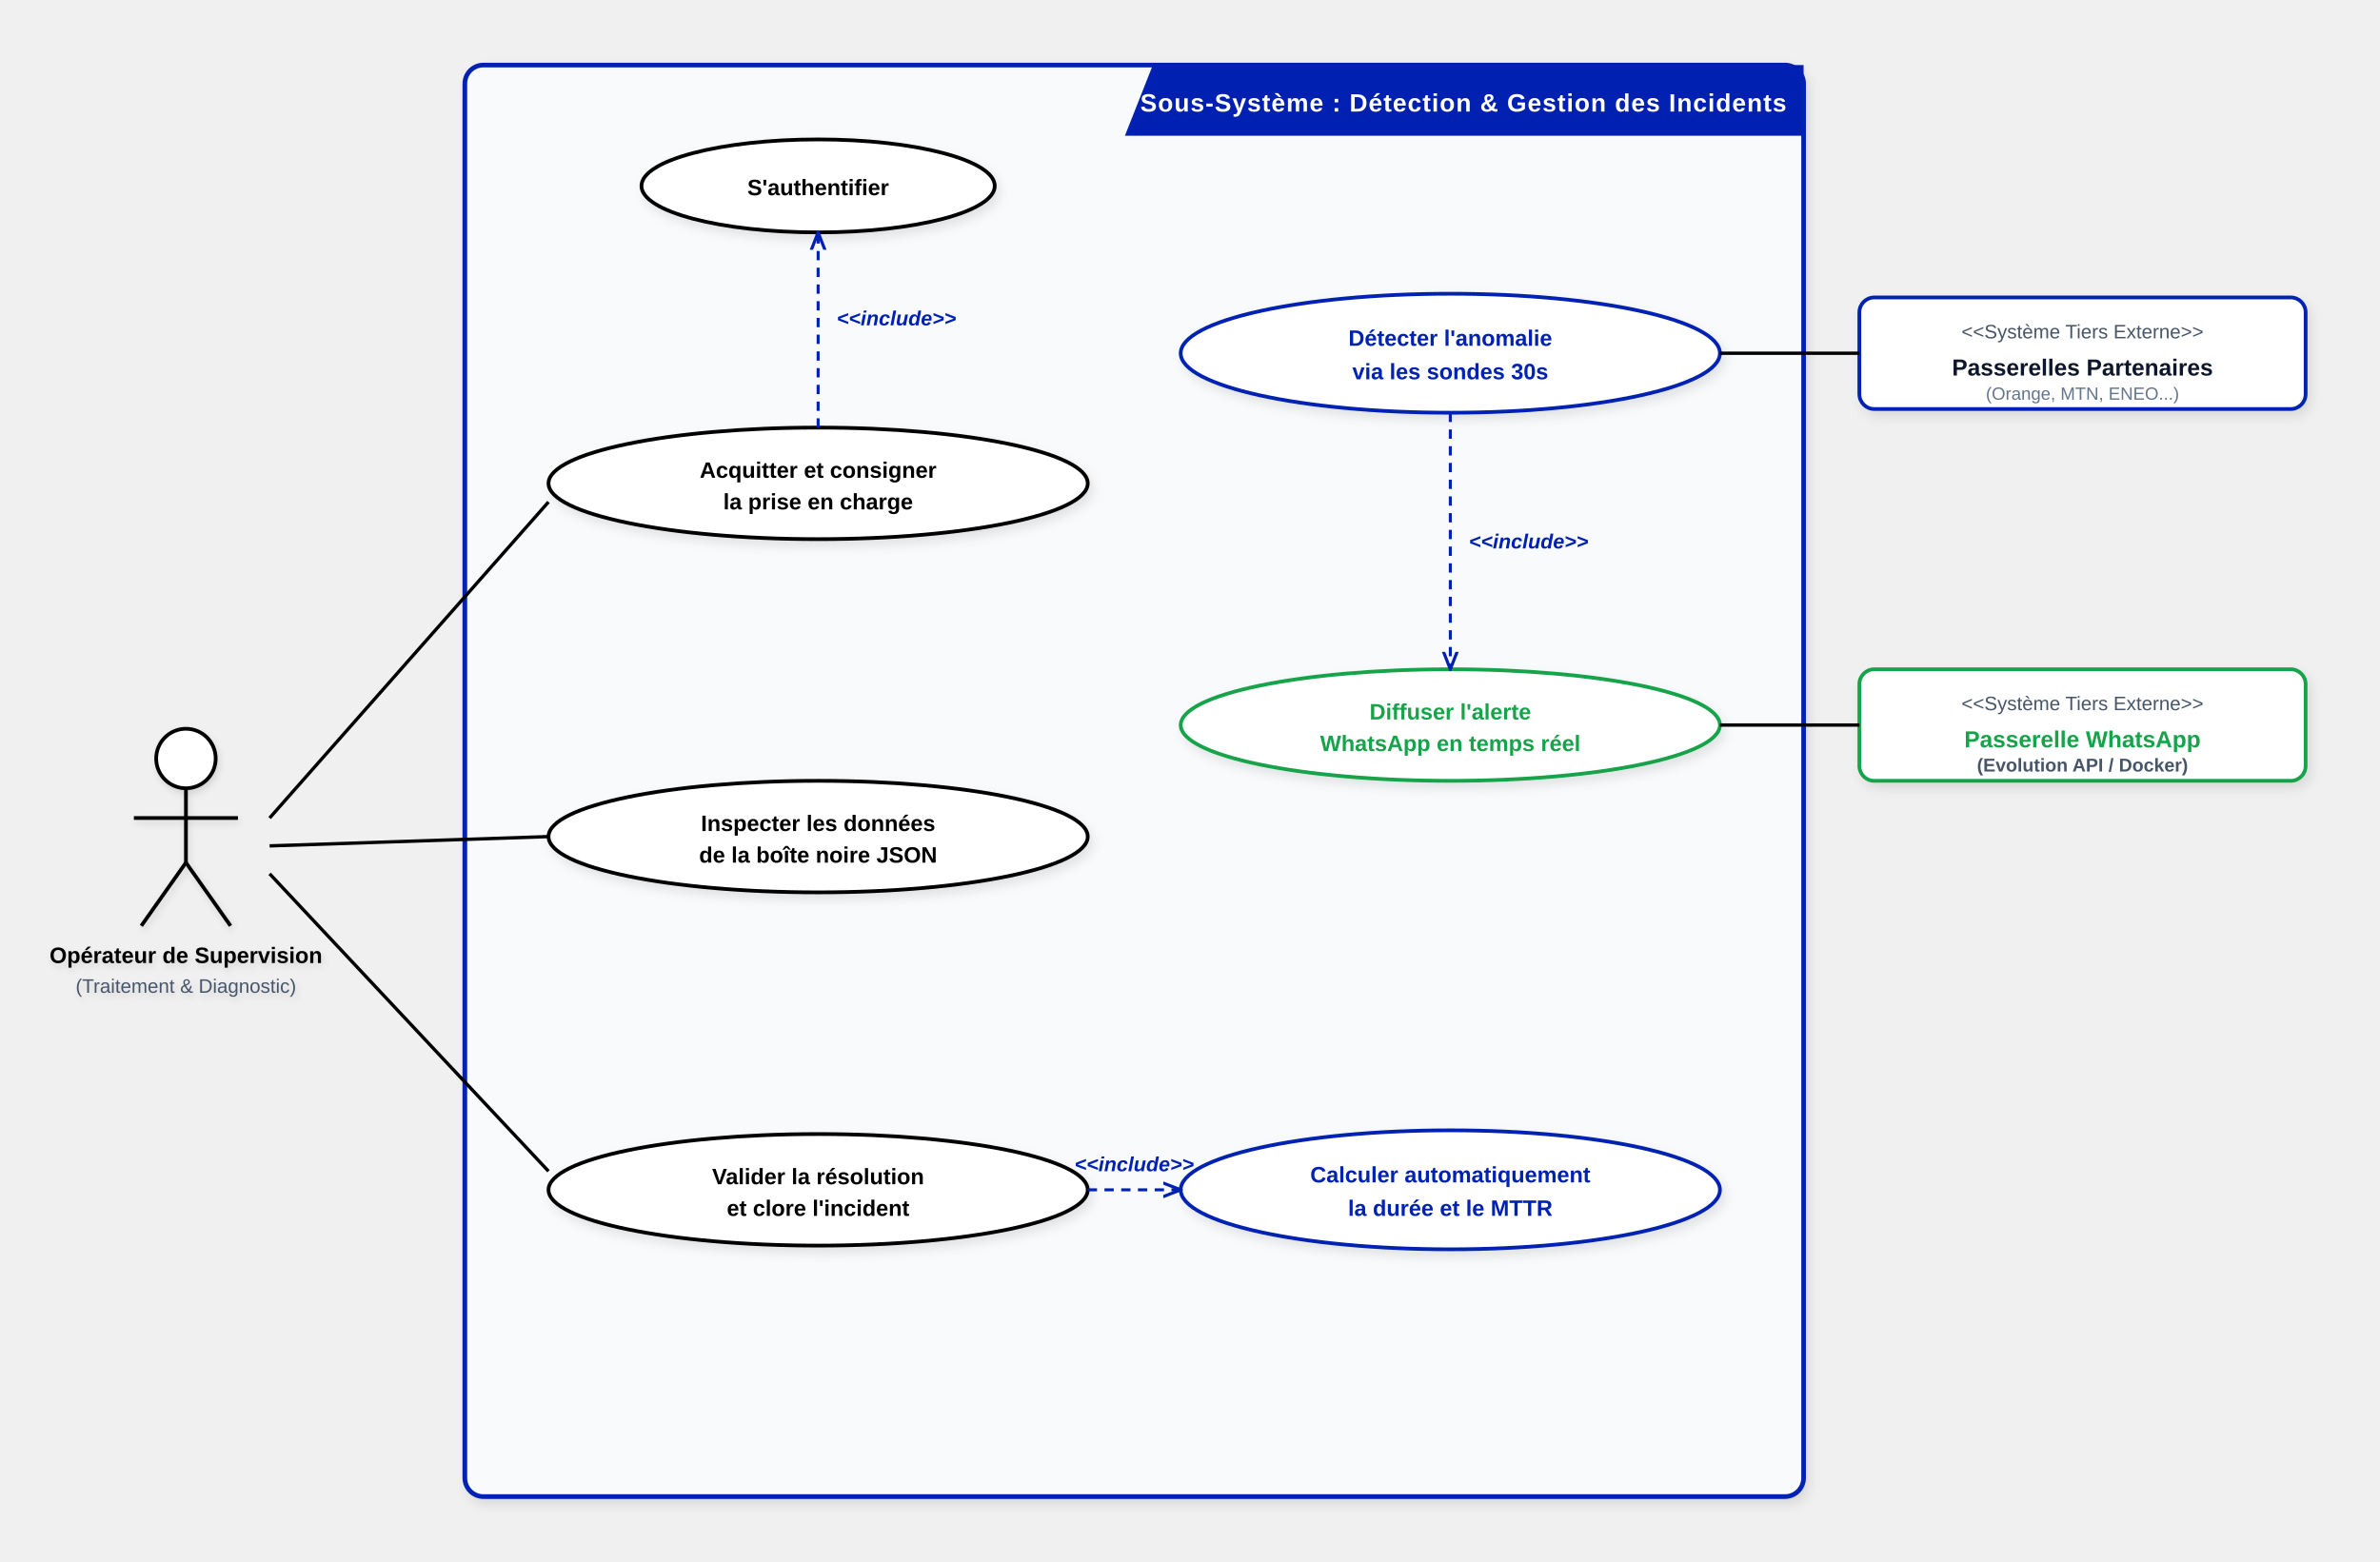
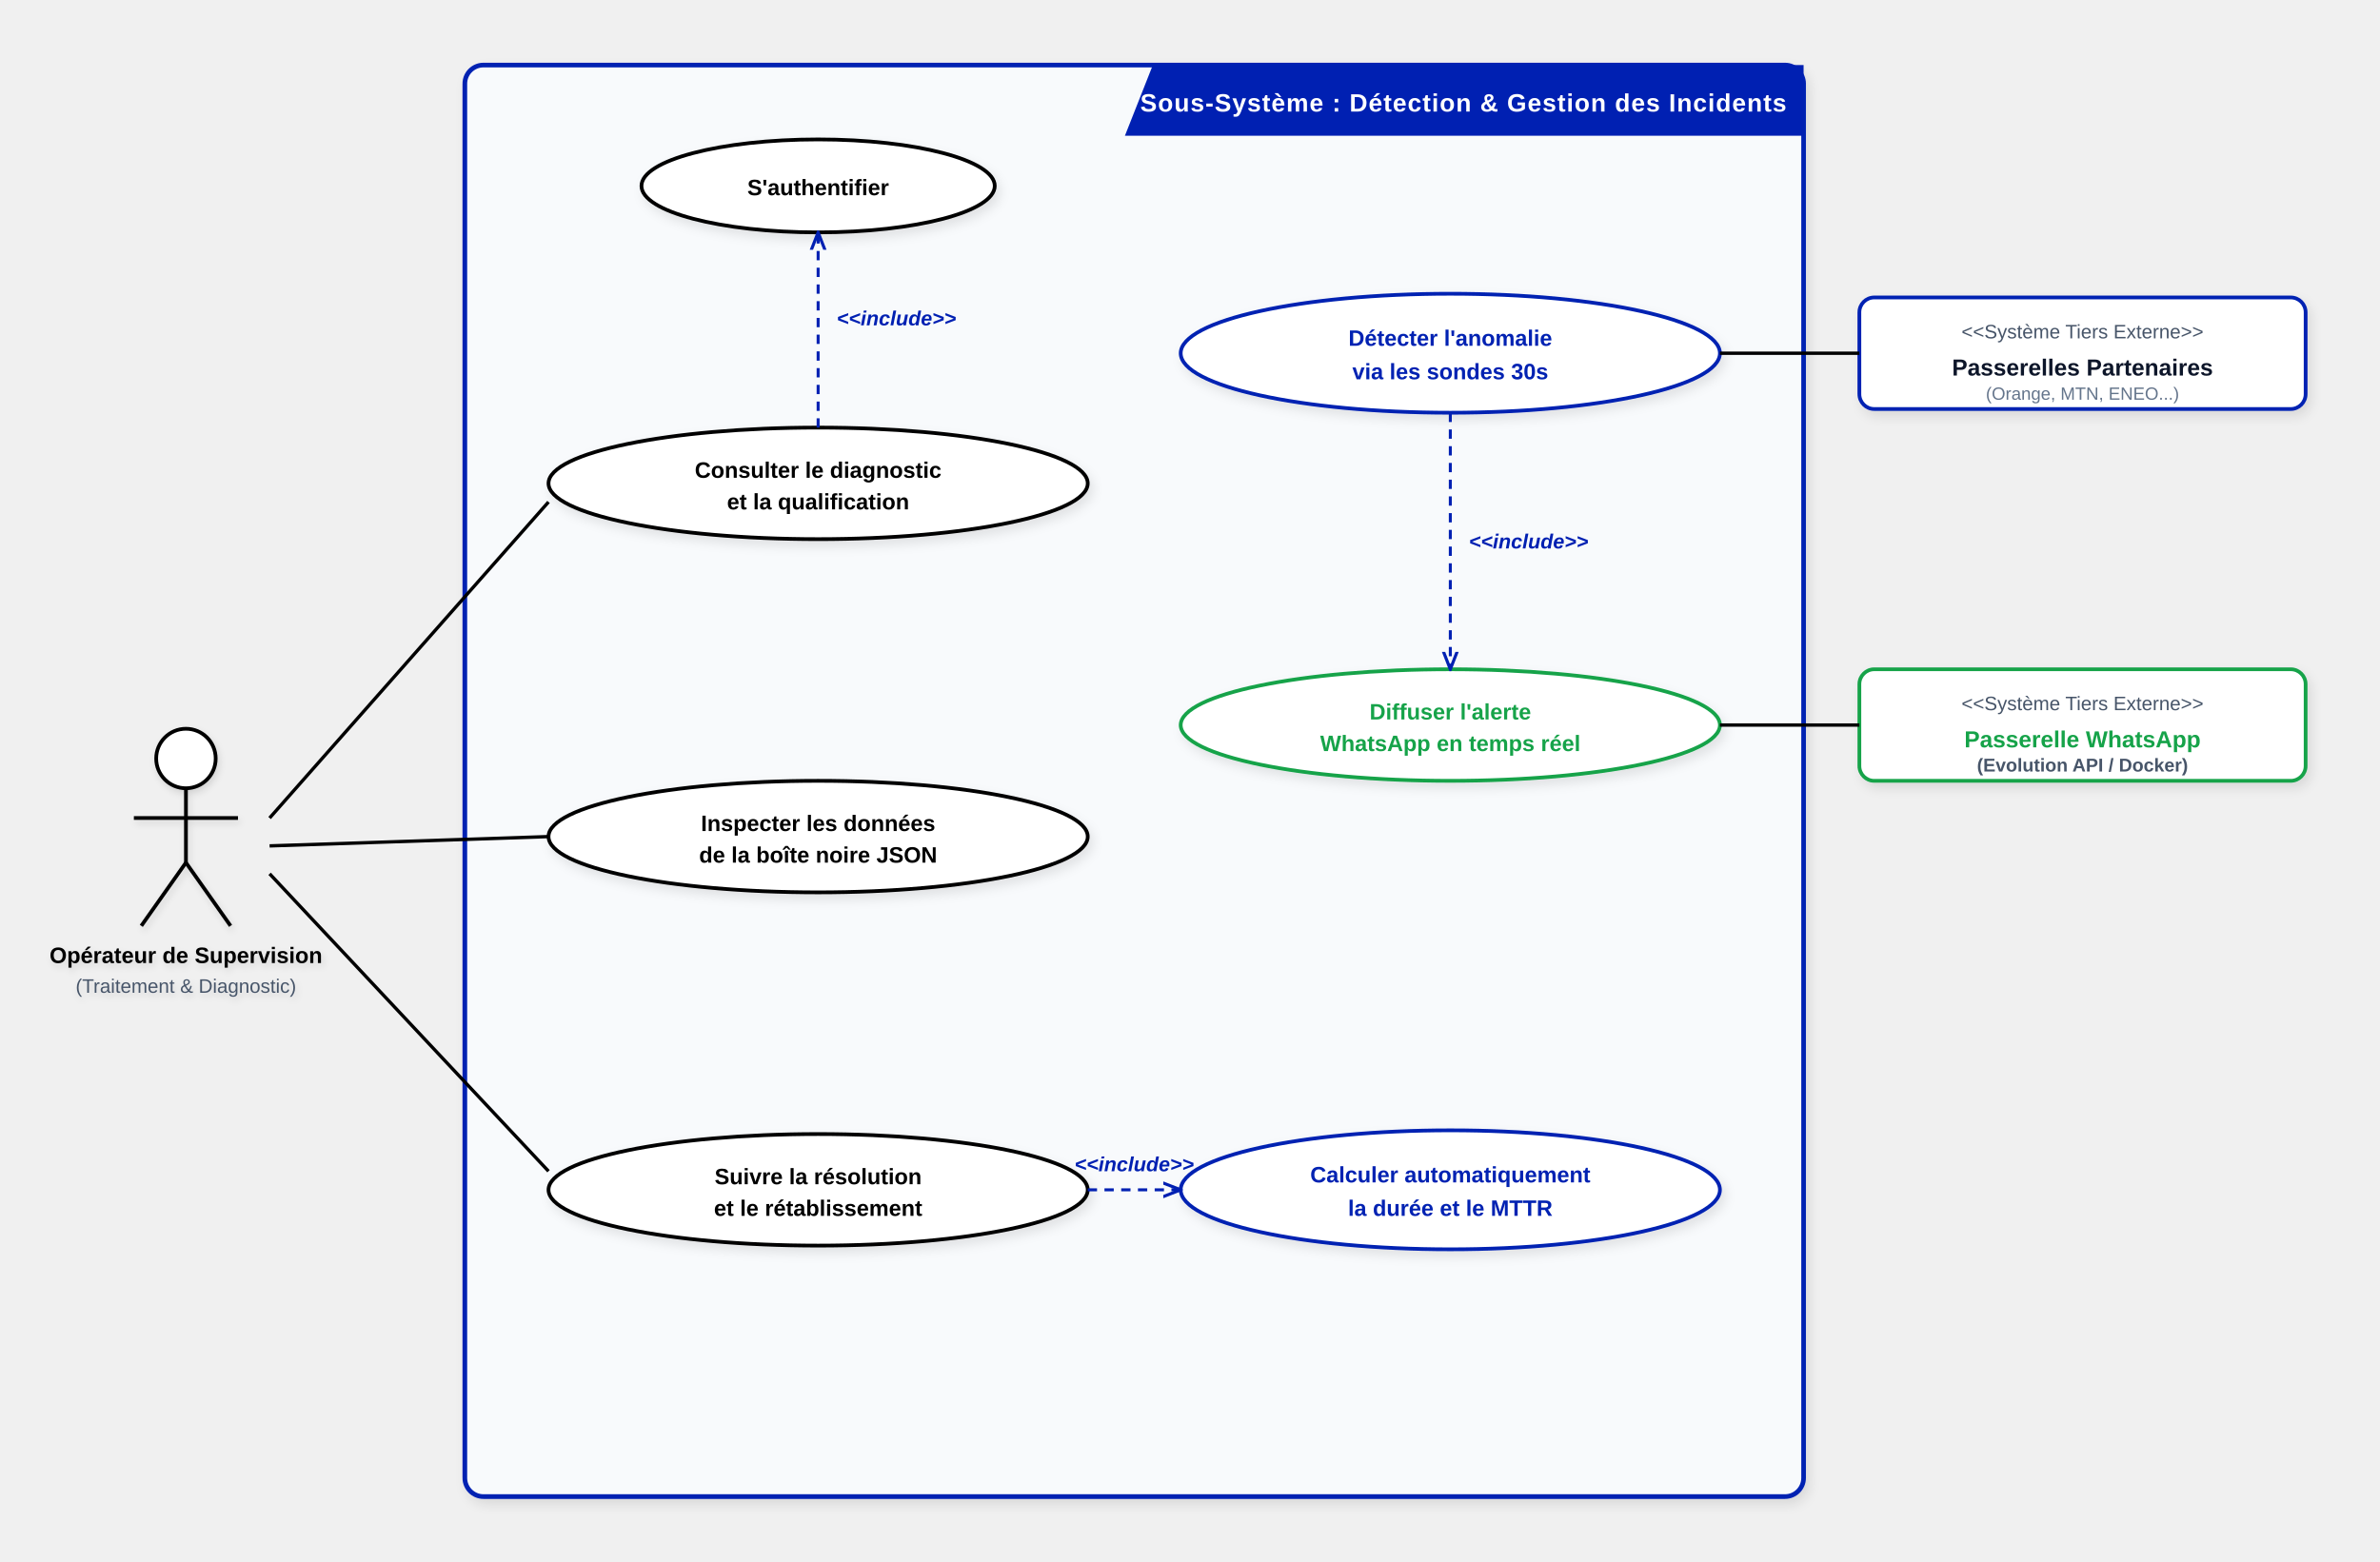
<svg xmlns="http://www.w3.org/2000/svg" viewBox="0 0 1280 840" width="100%" height="100%" style="background-color: #ffffff; font-family: 'Segoe UI', Calibri, Arial, sans-serif;">
  <defs>
    <filter id="drop-shadow-s1" x="-10%" y="-10%" width="130%" height="130%">
      <feDropShadow dx="2" dy="3" stdDeviation="3" flood-color="#000000" flood-opacity="0.10" />
    </filter>
    <filter id="actor-shadow-s1" x="-20%" y="-20%" width="140%" height="140%">
      <feDropShadow dx="1" dy="2" stdDeviation="2" flood-color="#000000" flood-opacity="0.12" />
    </filter>
    <marker id="arrow-open-s1" viewBox="0 0 10 10" refX="9" refY="5" markerWidth="6.5" markerHeight="6.5" orient="auto-start-reverse">
      <path d="M 0 1.5 L 9 5 L 0 8.5" fill="none" stroke="#0020B2" stroke-width="1.6" stroke-linecap="round" />
    </marker>
  </defs>
  <rect x="250" y="35" width="720" height="770" rx="10" ry="10" fill="#f8fafc" stroke="#0020B2" stroke-width="2.5" filter="url(#drop-shadow-s1)" />
  <path d="M 620 35 L 970 35 L 970 73 L 605 73 Z" fill="#0020B2" />
  <text x="787" y="60" fill="#ffffff" font-size="13.5" font-weight="bold" text-anchor="middle" letter-spacing="0.5">
        Sous-Système : Détection &amp; Gestion des Incidents
    </text>
  <g transform="translate(60, 390)" filter="url(#actor-shadow-s1)">
    <circle cx="40" cy="18" r="16" fill="#ffffff" stroke="#000000" stroke-width="2" />
    <line x1="40" y1="34" x2="40" y2="74" stroke="#000000" stroke-width="2" />
    <line x1="12" y1="50" x2="68" y2="50" stroke="#000000" stroke-width="2" />
    <line x1="40" y1="74" x2="16" y2="108" stroke="#000000" stroke-width="2" />
    <line x1="40" y1="74" x2="64" y2="108" stroke="#000000" stroke-width="2" />
    <text x="40" y="128" fill="#000000" font-size="12" font-weight="bold" text-anchor="middle">Opérateur de Supervision</text>
    <text x="40" y="144" fill="#475569" font-size="10.5" text-anchor="middle">(Traitement &amp; Diagnostic)</text>
  </g>
  <g transform="translate(1000, 160)" filter="url(#drop-shadow-s1)">
    <rect x="0" y="0" width="240" height="60" rx="8" fill="#ffffff" stroke="#0020B2" stroke-width="2" />
    <text x="120" y="22" fill="#475569" font-size="10.5" text-anchor="middle">&lt;&lt;Système Tiers Externe&gt;&gt;</text>
    <text x="120" y="42" fill="#0f172a" font-size="12.5" font-weight="bold" text-anchor="middle">Passerelles Partenaires</text>
    <text x="120" y="55" fill="#64748b" font-size="9.5" text-anchor="middle">(Orange, MTN, ENEO...)</text>
  </g>
  <g transform="translate(1000, 360)" filter="url(#drop-shadow-s1)">
    <rect x="0" y="0" width="240" height="60" rx="8" fill="#ffffff" stroke="#16a34a" stroke-width="2" />
    <text x="120" y="22" fill="#475569" font-size="10.5" text-anchor="middle">&lt;&lt;Système Tiers Externe&gt;&gt;</text>
    <text x="120" y="42" fill="#16a34a" font-size="12.5" font-weight="bold" text-anchor="middle">Passerelle WhatsApp</text>
    <text x="120" y="55" fill="#475569" font-size="10" font-weight="bold" text-anchor="middle">(Evolution API / Docker)</text>
  </g>
  <g transform="translate(440, 100)" filter="url(#drop-shadow-s1)">
    <ellipse cx="0" cy="0" rx="95" ry="25" fill="#ffffff" stroke="#000000" stroke-width="2" />
    <text x="0" y="5" fill="#000000" font-size="12" font-weight="bold" text-anchor="middle">S'authentifier</text>
  </g>
  <g transform="translate(440, 260)" filter="url(#drop-shadow-s1)">
    <ellipse cx="0" cy="0" rx="145" ry="30" fill="#ffffff" stroke="#000000" stroke-width="2" />
-     <text x="0" y="-3" fill="#000000" font-size="12" font-weight="bold" text-anchor="middle">Acquitter et consigner</text>
-     <text x="0" y="14" fill="#000000" font-size="12" font-weight="bold" text-anchor="middle">la prise en charge</text>
+     <text x="0" y="-3" fill="#000000" font-size="12" font-weight="bold" text-anchor="middle">Consulter le diagnostic</text>
+     <text x="0" y="14" fill="#000000" font-size="12" font-weight="bold" text-anchor="middle">et la qualification</text>
  </g>
  <g transform="translate(440, 450)" filter="url(#drop-shadow-s1)">
    <ellipse cx="0" cy="0" rx="145" ry="30" fill="#ffffff" stroke="#000000" stroke-width="2" />
    <text x="0" y="-3" fill="#000000" font-size="12" font-weight="bold" text-anchor="middle">Inspecter les données</text>
    <text x="0" y="14" fill="#000000" font-size="12" font-weight="bold" text-anchor="middle">de la boîte noire JSON</text>
  </g>
  <g transform="translate(440, 640)" filter="url(#drop-shadow-s1)">
    <ellipse cx="0" cy="0" rx="145" ry="30" fill="#ffffff" stroke="#000000" stroke-width="2" />
-     <text x="0" y="-3" fill="#000000" font-size="12" font-weight="bold" text-anchor="middle">Valider la résolution</text>
-     <text x="0" y="14" fill="#000000" font-size="12" font-weight="bold" text-anchor="middle">et clore l'incident</text>
+     <text x="0" y="-3" fill="#000000" font-size="12" font-weight="bold" text-anchor="middle">Suivre la résolution</text>
+     <text x="0" y="14" fill="#000000" font-size="12" font-weight="bold" text-anchor="middle">et le rétablissement</text>
  </g>
  <g transform="translate(780, 190)" filter="url(#drop-shadow-s1)">
    <ellipse cx="0" cy="0" rx="145" ry="32" fill="#ffffff" stroke="#0020B2" stroke-width="2" />
    <text x="0" y="-4" fill="#0020B2" font-size="12" font-weight="bold" text-anchor="middle">Détecter l'anomalie</text>
    <text x="0" y="14" fill="#0020B2" font-size="12" font-weight="bold" text-anchor="middle">via les sondes 30s</text>
  </g>
  <g transform="translate(780, 390)" filter="url(#drop-shadow-s1)">
    <ellipse cx="0" cy="0" rx="145" ry="30" fill="#ffffff" stroke="#16a34a" stroke-width="2" />
    <text x="0" y="-3" fill="#16a34a" font-size="12" font-weight="bold" text-anchor="middle">Diffuser l'alerte</text>
    <text x="0" y="14" fill="#16a34a" font-size="12" font-weight="bold" text-anchor="middle">WhatsApp en temps réel</text>
  </g>
  <g transform="translate(780, 640)" filter="url(#drop-shadow-s1)">
    <ellipse cx="0" cy="0" rx="145" ry="32" fill="#ffffff" stroke="#0020B2" stroke-width="2" />
    <text x="0" y="-4" fill="#0020B2" font-size="12" font-weight="bold" text-anchor="middle">Calculer automatiquement</text>
    <text x="0" y="14" fill="#0020B2" font-size="12" font-weight="bold" text-anchor="middle">la durée et le MTTR</text>
  </g>
  <line x1="145" y1="440" x2="295" y2="270" stroke="#000000" stroke-width="1.8" />
  <line x1="145" y1="455" x2="295" y2="450" stroke="#000000" stroke-width="1.8" />
  <line x1="145" y1="470" x2="295" y2="630" stroke="#000000" stroke-width="1.8" />
  <line x1="1000" y1="190" x2="925" y2="190" stroke="#000000" stroke-width="1.8" />
  <line x1="1000" y1="390" x2="925" y2="390" stroke="#000000" stroke-width="1.8" />
  <line x1="440" y1="230" x2="440" y2="125" stroke="#0020B2" stroke-width="1.6" stroke-dasharray="5 4" marker-end="url(#arrow-open-s1)" />
  <text x="450" y="175" fill="#0020B2" font-size="11" font-style="italic" font-weight="bold">&lt;&lt;include&gt;&gt;</text>
  <line x1="780" y1="222" x2="780" y2="360" stroke="#0020B2" stroke-width="1.6" stroke-dasharray="5 4" marker-end="url(#arrow-open-s1)" />
  <text x="790" y="295" fill="#0020B2" font-size="11" font-style="italic" font-weight="bold">&lt;&lt;include&gt;&gt;</text>
  <line x1="585" y1="640" x2="635" y2="640" stroke="#0020B2" stroke-width="1.6" stroke-dasharray="5 4" marker-end="url(#arrow-open-s1)" />
  <text x="610" y="630" fill="#0020B2" font-size="11" font-style="italic" font-weight="bold" text-anchor="middle">&lt;&lt;include&gt;&gt;</text>
</svg>
